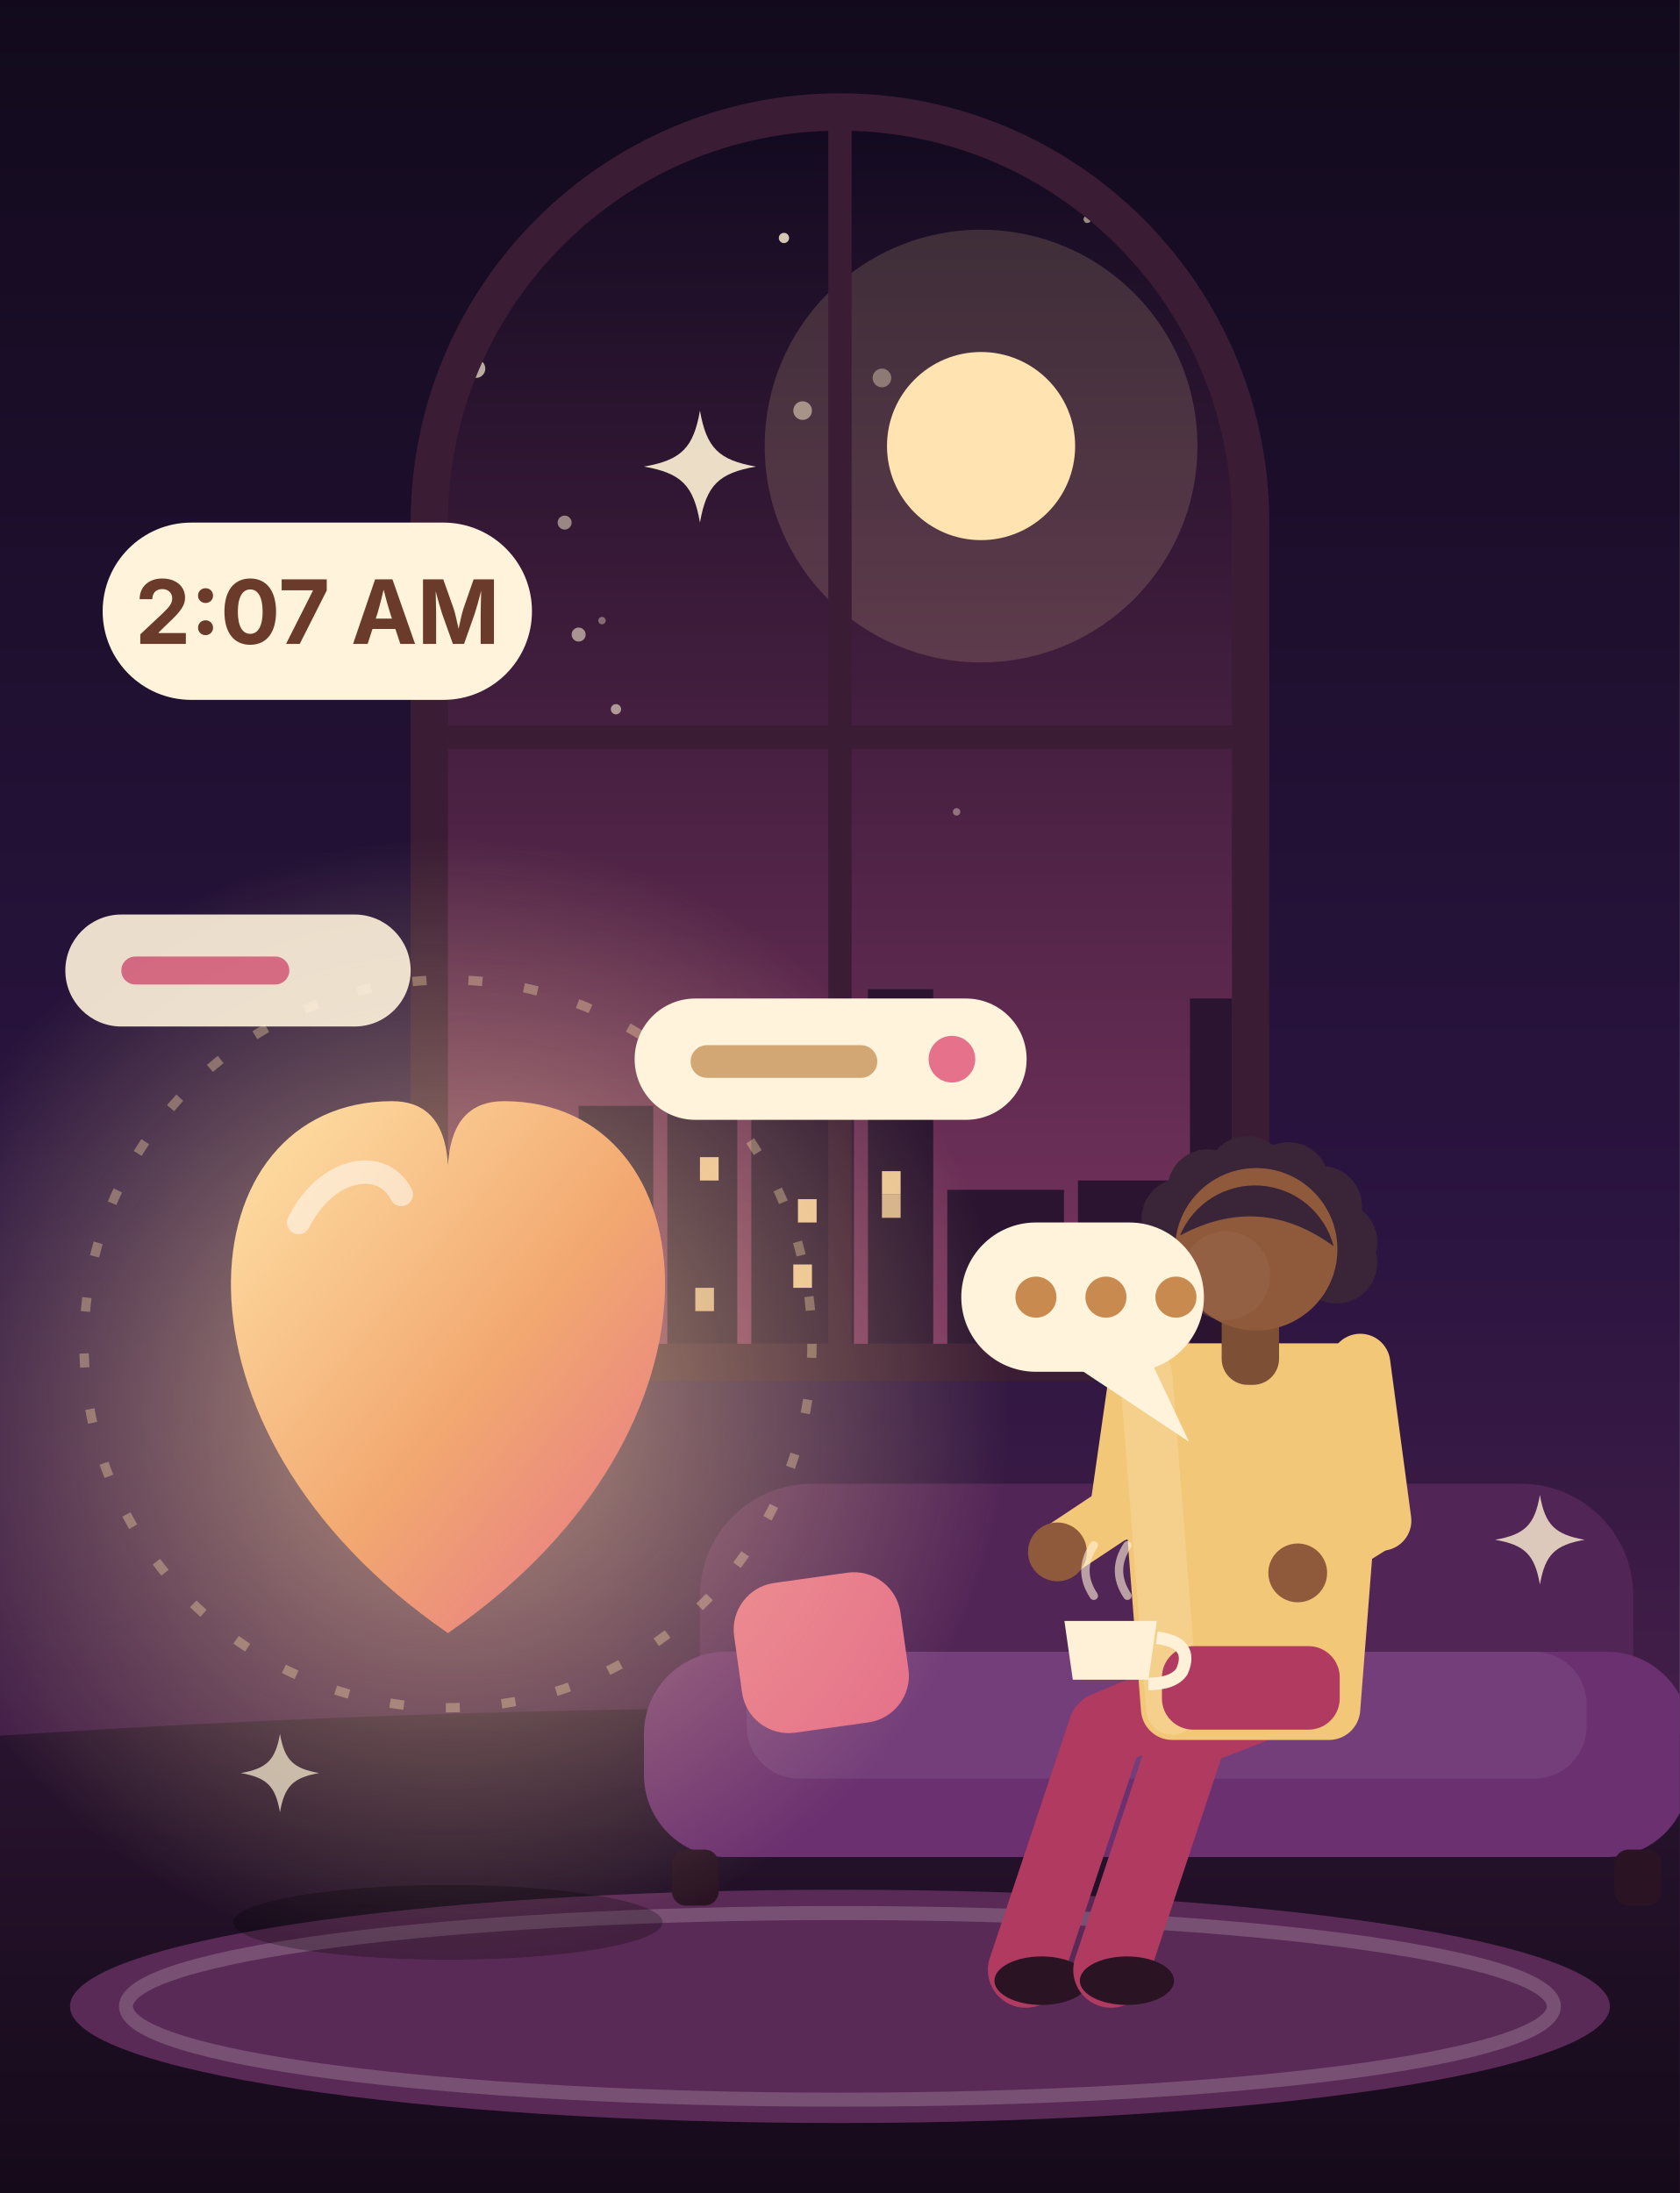
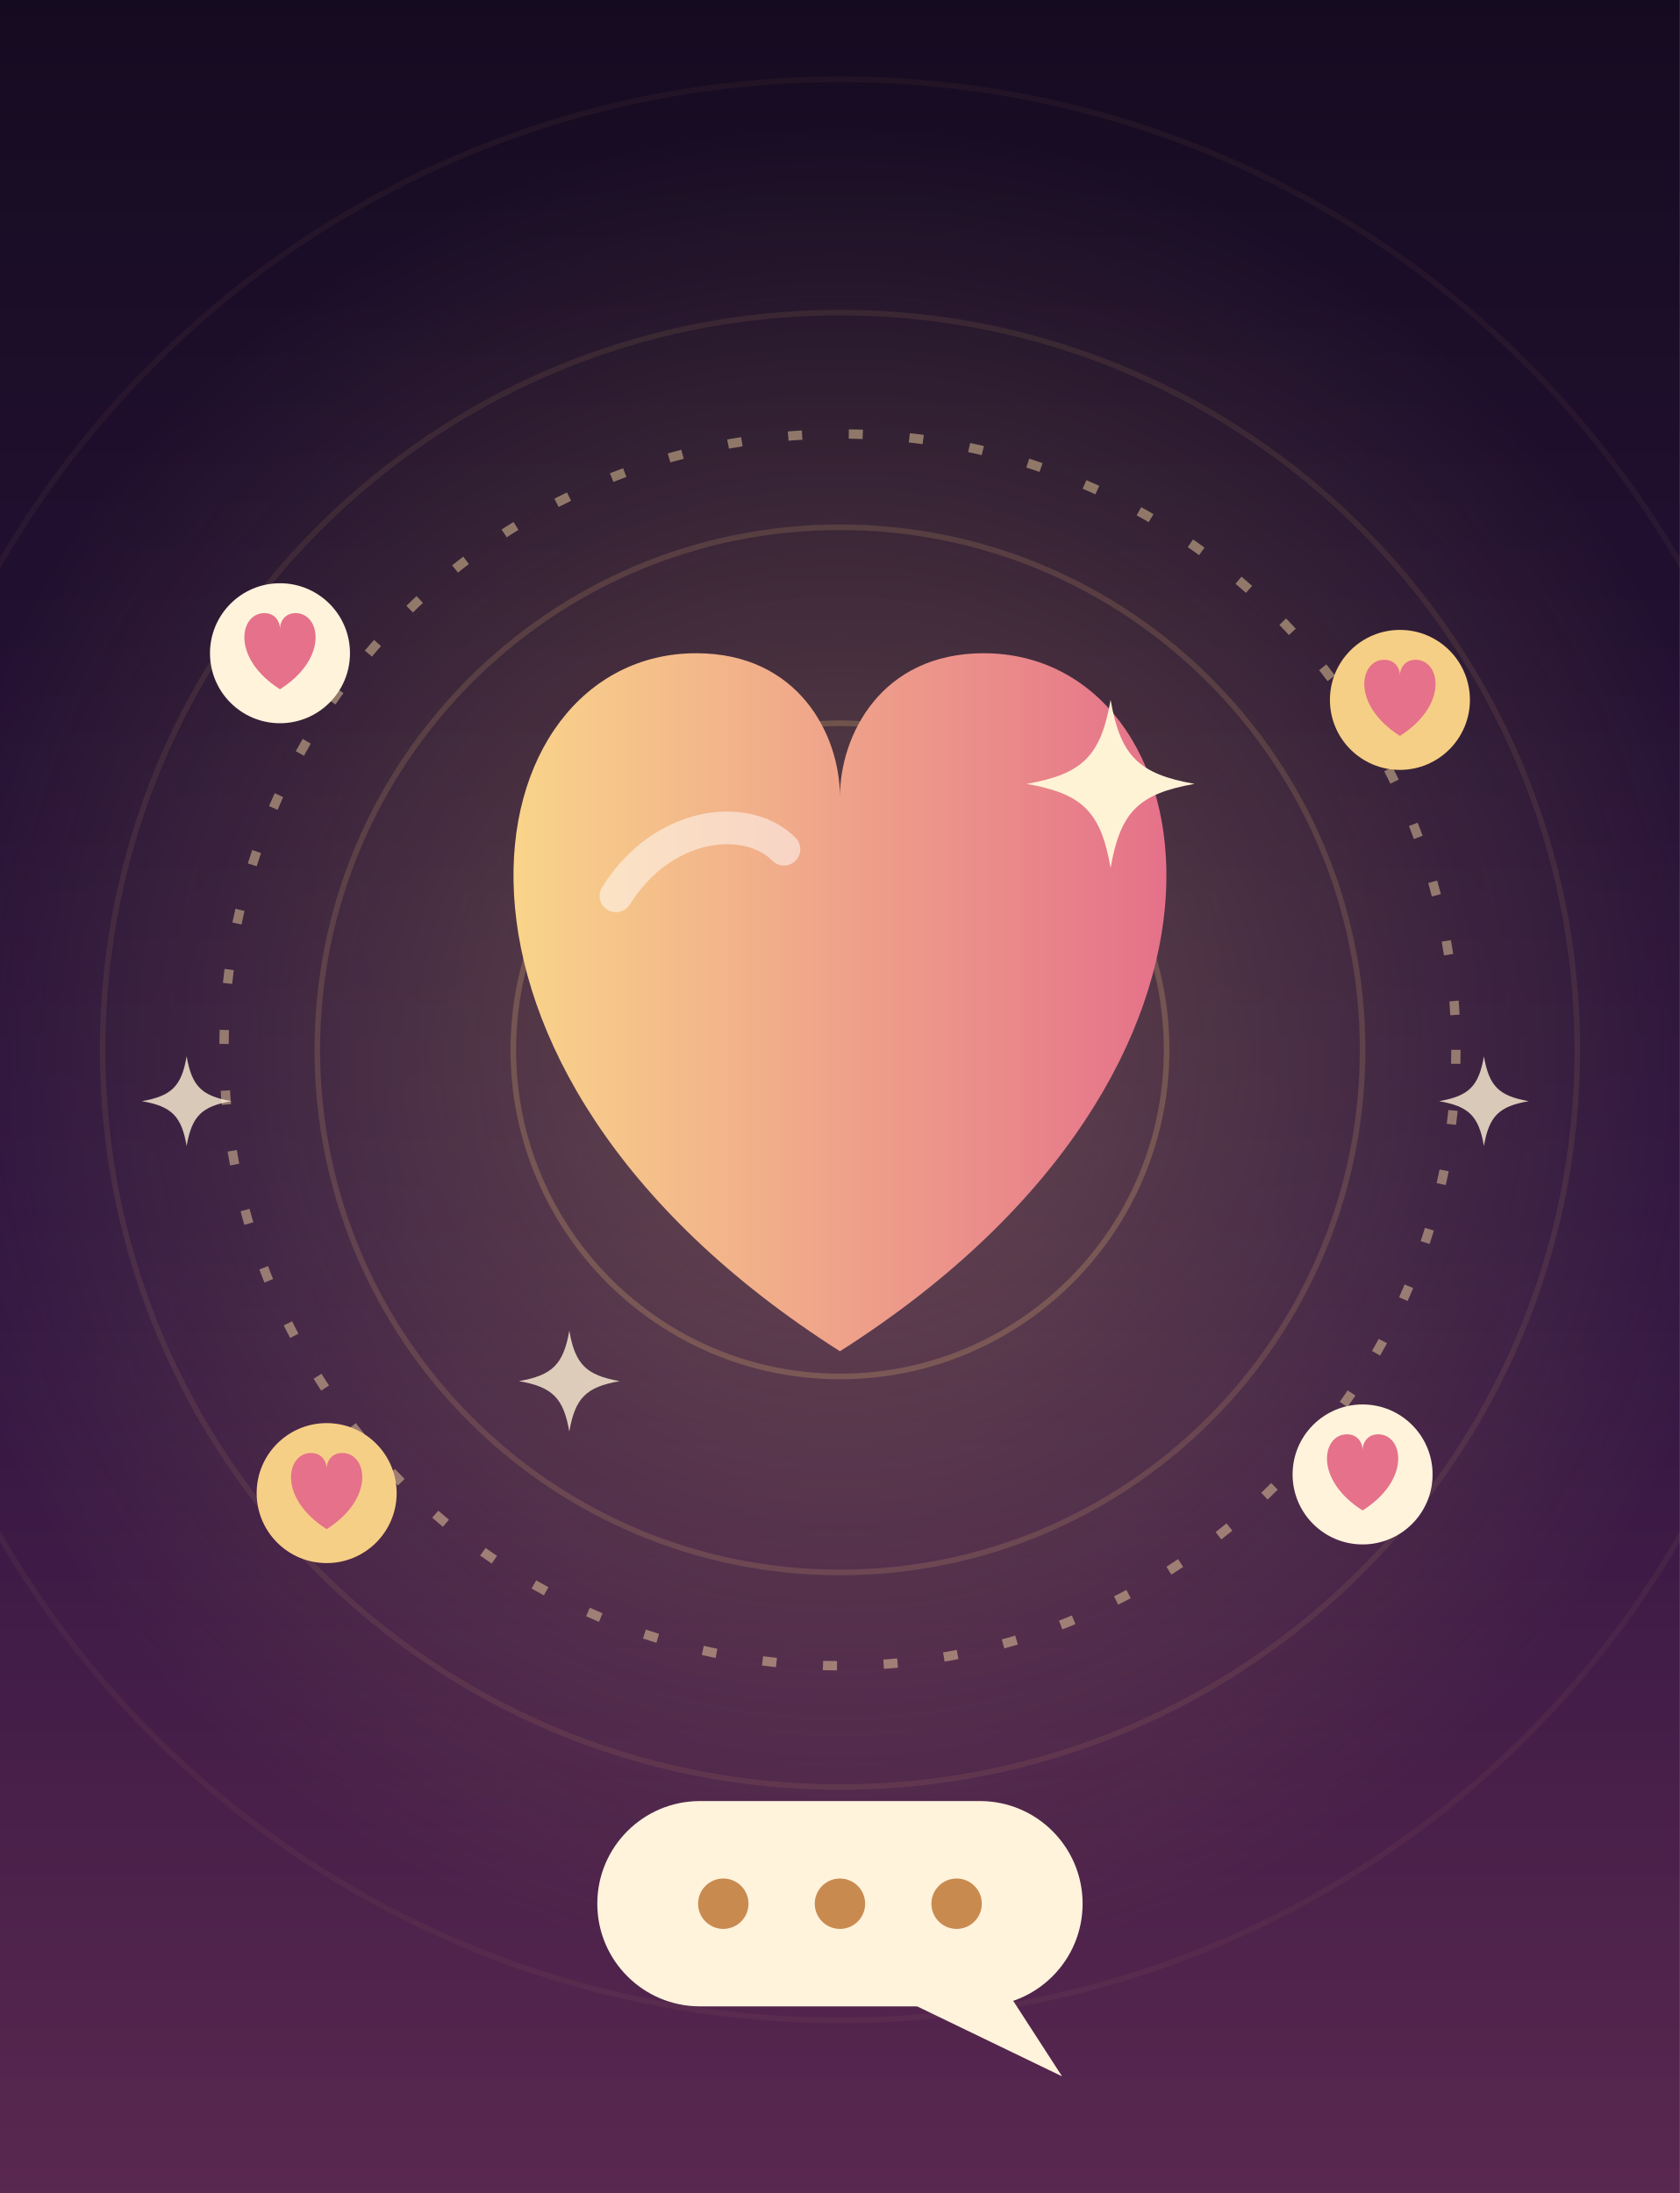
<svg xmlns="http://www.w3.org/2000/svg" viewBox="0 0 360 470" preserveAspectRatio="xMidYMid slice">
  <defs>
    <linearGradient id="cbg" x1="0" y1="0" x2="0" y2="1">
-       <stop offset="0" stop-color="#120a1c" />
-       <stop offset=".55" stop-color="#2a1440" />
+       <stop offset="0" stop-color="#150b20" />
+       <stop offset=".55" stop-color="#2e1440" />
      <stop offset="1" stop-color="#5a2850" />
    </linearGradient>
  </defs>
  <rect width="360" height="470" fill="url(#cbg)" />
-   <clipPath id="cc">
-     <path d="M96 288 V112.0 A84.0 84.0 0 0 1 264 112.0 V288Z" />
-   </clipPath>
-   <linearGradient id="cs" x1="0" y1="0" x2="0" y2="1">
-     <stop offset="0" stop-color="#120a20" />
-     <stop offset="1" stop-color="#7a3560" />
+   <radialGradient id="kg" cx="50%" cy="50%" r="50%">
+     <stop offset="0" stop-color="#f2c777" stop-opacity="0.3" />
+     <stop offset="1" stop-color="#f2c777" stop-opacity="0" />
+   </radialGradient>
+   <circle cx="180" cy="225" r="200" fill="url(#kg)" />
+   <circle cx="180" cy="225" r="70" fill="none" stroke="#f2c777" stroke-opacity="0.22" stroke-width="1.2" />
+   <circle cx="180" cy="225" r="112" fill="none" stroke="#f2c777" stroke-opacity="0.15" stroke-width="1.2" />
+   <circle cx="180" cy="225" r="158" fill="none" stroke="#f2c777" stroke-opacity="0.09" stroke-width="1.2" />
+   <circle cx="180" cy="225" r="208" fill="none" stroke="#f2c777" stroke-opacity="0.05" stroke-width="1.2" />
+   <ellipse cx="180" cy="225" rx="132" ry="132" fill="none" stroke="#ffe3a8" stroke-width="2" opacity=".45" stroke-dasharray="3 10" />
+   <circle cx="60" cy="140" r="15" fill="#fff3dc" />
+   <path d="M0 14 C-22 0 -18 -20 -7 -20 C-2 -20 0 -16 0 -13 C0 -16 2 -20 7 -20 C18 -20 22 0 0 14 Z" transform="translate(60 141) rotate(0) scale(0.48)" fill="#e5718a" opacity="1" />
+   <circle cx="300" cy="150" r="15" fill="#f6cf86" />
+   <path d="M0 14 C-22 0 -18 -20 -7 -20 C-2 -20 0 -16 0 -13 C0 -16 2 -20 7 -20 C18 -20 22 0 0 14 Z" transform="translate(300 151) rotate(0) scale(0.48)" fill="#e5718a" opacity="1" />
+   <circle cx="292" cy="316" r="15" fill="#fff3dc" />
+   <path d="M0 14 C-22 0 -18 -20 -7 -20 C-2 -20 0 -16 0 -13 C0 -16 2 -20 7 -20 C18 -20 22 0 0 14 Z" transform="translate(292 317) rotate(0) scale(0.48)" fill="#e5718a" opacity="1" />
+   <circle cx="70" cy="320" r="15" fill="#f6cf86" />
+   <path d="M0 14 C-22 0 -18 -20 -7 -20 C-2 -20 0 -16 0 -13 C0 -16 2 -20 7 -20 C18 -20 22 0 0 14 Z" transform="translate(70 321) rotate(0) scale(0.48)" fill="#e5718a" opacity="1" />
+   <linearGradient id="kh" x1="0" y1="0" x2="1" y2="0">
+     <stop offset="0" stop-color="#f9d48a" />
+     <stop offset="1" stop-color="#e5718a" />
  </linearGradient>
-   <path d="M88 296 V112.0 A92.0 92.0 0 0 1 272 112.0 V296Z" fill="#3a1c34" />
-   <g clip-path="url(#cc)">
-     <rect x="96" y="28" width="168" height="260" fill="url(#cs)" />
-     <circle cx="124" cy="136" r="1.5" fill="#fff3d6" opacity="0.56" />
-     <circle cx="132" cy="152" r="1.1" fill="#fff3d6" opacity="0.58" />
-     <circle cx="136" cy="28" r="1.5" fill="#fff3d6" opacity="0.81" />
-     <circle cx="168" cy="51" r="1.1" fill="#fff3d6" opacity="0.81" />
-     <circle cx="213" cy="96" r="2.0" fill="#fff3d6" opacity="0.64" />
-     <circle cx="102" cy="79" r="2.0" fill="#fff3d6" opacity="0.68" />
-     <circle cx="205" cy="174" r="0.8" fill="#fff3d6" opacity="0.39" />
-     <circle cx="233" cy="47" r="0.8" fill="#fff3d6" opacity="0.55" />
-     <circle cx="189" cy="81" r="2.0" fill="#fff3d6" opacity="0.38" />
-     <circle cx="208" cy="101" r="1.1" fill="#fff3d6" opacity="0.34" />
-     <circle cx="129" cy="133" r="0.8" fill="#fff3d6" opacity="0.37" />
-     <circle cx="176" cy="157" r="1.1" fill="#fff3d6" opacity="0.49" />
-     <circle cx="121" cy="112" r="1.5" fill="#fff3d6" opacity="0.50" />
-     <circle cx="172" cy="88" r="2.0" fill="#fff3d6" opacity="0.51" />
-     <circle cx="210.24" cy="95.6" r="46.368" fill="#ffd9a0" opacity=".16" />
-     <circle cx="210.24" cy="95.6" r="20.16" fill="#ffe3b0" />
-     <circle cx="220.32" cy="90.56" r="17.136" fill="#120a20" opacity=".0" />
-     <rect x="96" y="247" width="25" height="41" fill="#2a1430" />
-     <rect x="102" y="268" width="4" height="5" fill="#ffd9a0" opacity="0" />
-     <rect x="101" y="277" width="4" height="5" fill="#ffd9a0" opacity="0.8" />
-     <rect x="100" y="270" width="4" height="5" fill="#ffd9a0" opacity="0.9" />
-     <rect x="124" y="237" width="16" height="51" fill="#2a1430" />
-     <rect x="128" y="269" width="4" height="5" fill="#ffd9a0" opacity="0.9" />
-     <rect x="131" y="270" width="4" height="5" fill="#ffd9a0" opacity="0" />
-     <rect x="130" y="273" width="4" height="5" fill="#ffd9a0" opacity="0" />
-     <rect x="143" y="229" width="15" height="59" fill="#2a1430" />
-     <rect x="149" y="276" width="4" height="5" fill="#ffd9a0" opacity="0.8" />
-     <rect x="147" y="260" width="4" height="5" fill="#ffd9a0" opacity="0" />
-     <rect x="150" y="248" width="4" height="5" fill="#ffd9a0" opacity="0.9" />
-     <rect x="161" y="233" width="22" height="55" fill="#2a1430" />
-     <rect x="171" y="257" width="4" height="5" fill="#ffd9a0" opacity="0.9" />
-     <rect x="170" y="271" width="4" height="5" fill="#ffd9a0" opacity="0.9" />
-     <rect x="169" y="272" width="4" height="5" fill="#ffd9a0" opacity="0" />
-     <rect x="186" y="212" width="14" height="76" fill="#2a1430" />
-     <rect x="189" y="256" width="4" height="5" fill="#ffd9a0" opacity="0.8" />
-     <rect x="191" y="228" width="4" height="5" fill="#ffd9a0" opacity="0" />
-     <rect x="189" y="251" width="4" height="5" fill="#ffd9a0" opacity="0.9" />
-     <rect x="203" y="255" width="25" height="33" fill="#2a1430" />
-     <rect x="209" y="271" width="4" height="5" fill="#ffd9a0" opacity="0" />
-     <rect x="218" y="266" width="4" height="5" fill="#ffd9a0" opacity="0.8" />
-     <rect x="217" y="277" width="4" height="5" fill="#ffd9a0" opacity="0.9" />
-     <rect x="231" y="253" width="20" height="35" fill="#2a1430" />
-     <rect x="238" y="272" width="4" height="5" fill="#ffd9a0" opacity="0" />
-     <rect x="243" y="272" width="4" height="5" fill="#ffd9a0" opacity="0.8" />
-     <rect x="237" y="276" width="4" height="5" fill="#ffd9a0" opacity="0.9" />
-     <rect x="255" y="214" width="25" height="74" fill="#2a1430" />
-     <rect x="267" y="240" width="4" height="5" fill="#ffd9a0" opacity="0.8" />
-     <rect x="266" y="261" width="4" height="5" fill="#ffd9a0" opacity="0" />
-     <rect x="260" y="221" width="4" height="5" fill="#ffd9a0" opacity="0" />
+   <g transform="translate(180 228)">
+     <path d="M0 14 C-22 0 -18 -20 -7 -20 C-2 -20 0 -16 0 -13 C0 -16 2 -20 7 -20 C18 -20 22 0 0 14 Z" transform="scale(4.4)" fill="url(#kh)" />
+     <path d="M-40 -34 C-30 -50 -12 -52 -4 -44" stroke="#fff" stroke-opacity=".5" stroke-width="7" fill="none" stroke-linecap="round" transform="translate(-8 -2)" />
  </g>
-   <path d="M180.0 28 V288" stroke="#3a1c34" stroke-width="5" />
-   <path d="M96 158.0 H264" stroke="#3a1c34" stroke-width="5" />
-   <linearGradient id="cfl" x1="0" y1="0" x2="0" y2="1">
-     <stop offset="0" stop-color="#2a1430" />
-     <stop offset="1" stop-color="#150a1a" />
-   </linearGradient>
-   <path d="M0 372 Q180 360 360 372 V470 H0Z" fill="url(#cfl)" />
-   <ellipse cx="180" cy="430" rx="165.0" ry="25.0" fill="#5a2a56" />
-   <ellipse cx="180" cy="430" rx="153.0" ry="20.0" fill="none" stroke="#fff" stroke-opacity=".18" stroke-width="3" />
-   <rect x="150" y="318" width="200" height="64.0" rx="24.0" fill="#522557" />
-   <rect x="138" y="354.0" width="224" height="44.0" rx="17.6" fill="#6a3070" />
-   <rect x="160" y="354.0" width="180" height="27.2" rx="11.2" fill="#7b4881" opacity=".55" />
-   <rect x="144" y="396.4" width="10" height="12" rx="3" fill="#2a1424" />
-   <rect x="346" y="396.4" width="10" height="12" rx="3" fill="#2a1424" />
-   <rect x="158" y="338" width="36" height="32.4" rx="10.08" fill="#e5718a" transform="rotate(-8 176.0 354.2)" />
-   <g transform="translate(268 364) scale(1 1) translate(-268 -364)">
-     <g transform="rotate(0 268 364)">
-       <g transform="rotate(4 268 285.0)">
-         <circle cx="251.7" cy="262.3" r="8.7" fill="#3a2438" />
-         <circle cx="256.8" cy="255.7" r="8.7" fill="#3a2438" />
-         <circle cx="265.0" cy="252.3" r="8.7" fill="#3a2438" />
-         <circle cx="273.9" cy="253.0" r="8.7" fill="#3a2438" />
-         <circle cx="281.3" cy="257.6" r="8.7" fill="#3a2438" />
-         <circle cx="285.1" cy="265.0" r="8.7" fill="#3a2438" />
-         <circle cx="250.6" cy="269.4" r="8.7" fill="#3a2438" />
-         <circle cx="285.4" cy="269.4" r="8.7" fill="#3a2438" />
-       </g>
-       <path d="M257.9 361.8 L237.0 370.7 L219.8 422.2" stroke="#b03a60" stroke-width="16.2" fill="none" stroke-linecap="round" stroke-linejoin="round" />
-       <ellipse cx="223.2" cy="424.5" rx="10.1" ry="5.2" fill="#2a1424" />
-       <path d="M278.1 361.8 L255.2 370.7 L238.1 422.2" stroke="#b03a60" stroke-width="16.2" fill="none" stroke-linecap="round" stroke-linejoin="round" />
-       <ellipse cx="241.5" cy="424.5" rx="10.1" ry="5.2" fill="#2a1424" />
-       <path d="M244.5 292.3 L240.0 323.7" stroke="#f2c777" stroke-width="12.9" fill="none" stroke-linecap="round" stroke-linejoin="round" />
-       <path d="M240.0 323.7 L226.6 332.6" stroke="#f2c777" stroke-width="11.8" fill="none" stroke-linecap="round" stroke-linejoin="round" />
-       <circle cx="226.6" cy="332.6" r="6.3" fill="#8f5a3c" />
-       <path d="M245.6 294.6 L290.4 294.6 L284.8 366.2 L251.2 366.2Z" fill="#f2c777" stroke="#f2c777" stroke-width="13.4" stroke-linejoin="round" />
-       <path d="M245.6 294.6 L251.2 366.2" stroke="#fff" stroke-opacity=".16" stroke-width="11.2" stroke-linecap="round" />
-       <rect x="249.0" y="352.8" width="38.1" height="17.9" rx="6.7" fill="#b03a60" />
-       <path d="M291.5 292.3 L296.0 325.9" stroke="#f2c777" stroke-width="12.9" fill="none" stroke-linecap="round" stroke-linejoin="round" />
-       <path d="M296.0 325.9 L278.1 337.1" stroke="#f2c777" stroke-width="11.8" fill="none" stroke-linecap="round" stroke-linejoin="round" />
-       <circle cx="278.1" cy="337.1" r="6.3" fill="#8f5a3c" />
-       <rect x="261.8" y="276.6" width="12.3" height="20.2" rx="5.6" fill="#7d4f34" />
-       <g transform="rotate(4 268 285.0)">
-         <circle cx="268" cy="267.7" r="17.4" fill="#8f5a3c" />
-         <circle cx="261.9" cy="273.8" r="9.5" fill="#9a6a4f" opacity=".35" />
-         <path d="M251.5 265.9 A17.4 17.4 0 0 1 284.5 265.9 Q268.0 255.5 251.5 265.9Z" fill="#3a2438" />
-       </g>
-     </g>
-   </g>
-   <path d="M228.1 347.4 H247.9 L246.1 360 H229.9Z" fill="#fff0d8" />
-   <path d="M247.9 351.0 q8.1 1 5.4 7.2 q-1.8 2.7 -7.2 2.7" stroke="#fff0d8" stroke-width="2.7" fill="none" />
-   <path d="M234.4 342.0 q-3.6 -5.4 0 -10.8 M241.6 342.0 q-3.6 -5.4 0 -10.8" stroke="#fff0d8" stroke-width="1.8" fill="none" stroke-linecap="round" opacity=".6" />
-   <circle cx="96" cy="300" r="120" fill="url(#cglow)" />
-   <defs>
-     <radialGradient id="cglow" cx="50%" cy="50%" r="50%">
-       <stop offset="0" stop-color="#ffd9a0" stop-opacity=".65" />
-       <stop offset="1" stop-color="#ffd9a0" stop-opacity="0" />
-     </radialGradient>
-     <linearGradient id="chg" x1="0" y1="0" x2="1" y2="1">
-       <stop offset="0" stop-color="#ffe3a8" />
-       <stop offset=".55" stop-color="#f2a870" />
-       <stop offset="1" stop-color="#e5718a" />
-     </linearGradient>
-   </defs>
-   <ellipse cx="96" cy="412" rx="46" ry="8" fill="#000" opacity=".25" />
-   <path d="M96 350 C32 306 40 236 84 236 C98 236 96 252 96 258 C96 252 94 236 108 236 C152 236 160 306 96 350Z" fill="url(#chg)" />
-   <path d="M64 262 C70 250 82 248 86 256" stroke="#fff" stroke-opacity=".5" stroke-width="5" fill="none" stroke-linecap="round" />
-   <circle cx="96" cy="288" r="78" fill="none" stroke="#ffe3a8" stroke-width="2" opacity=".35" stroke-dasharray="3 9" />
-   <g>
-     <rect x="136" y="214" width="84" height="26" rx="13" fill="#fff3dc" />
-     <rect x="148" y="224" width="40" height="7" rx="3.5" fill="#d2a773" />
-     <circle cx="204" cy="227" r="5" fill="#e5718a" />
-   </g>
-   <g opacity=".9">
-     <rect x="14" y="196" width="74" height="24" rx="12" fill="#fff3dc" />
-     <rect x="26" y="205" width="36" height="6" rx="3" fill="#e5718a" />
-   </g>
-   <rect x="206" y="262" width="52" height="32" rx="16.0" fill="#fff3dc" />
-   <path d="M246.8 292 L254.8 309 L229.2 292Z" fill="#fff3dc" />
-   <circle cx="222" cy="278" r="4.4" fill="#c98a50" />
-   <circle cx="237" cy="278" r="4.4" fill="#c98a50" />
-   <circle cx="252" cy="278" r="4.4" fill="#c98a50" />
-   <rect x="26" y="410" width="0" height="0" />
-   <g>
-     <rect x="22" y="112" width="92" height="38" rx="19" fill="#fff3dc" />
-     <text x="68" y="138" font-family="Inter,Arial,sans-serif" font-weight="700" font-size="19" fill="#6a3a2a" text-anchor="middle">2:07 AM</text>
-   </g>
-   <path d="M0-12C1.4-4 4-1.4 12 0 4 1.4 1.4 4 0 12-1.4 4-4 1.4-12 0-4-1.4-1.4-4 0-12Z" transform="translate(150 100) scale(1)" fill="#fff3d6" opacity="0.9" />
-   <path d="M0-12C1.4-4 4-1.4 12 0 4 1.4 1.4 4 0 12-1.4 4-4 1.4-12 0-4-1.4-1.4-4 0-12Z" transform="translate(330 330) scale(0.8)" fill="#fff3d6" opacity="0.8" />
-   <path d="M0-12C1.4-4 4-1.4 12 0 4 1.4 1.4 4 0 12-1.4 4-4 1.4-12 0-4-1.4-1.4-4 0-12Z" transform="translate(60 380) scale(0.7)" fill="#fff3d6" opacity="0.7" />
+   <path d="M0-12C1.4-4 4-1.4 12 0 4 1.4 1.4 4 0 12-1.4 4-4 1.4-12 0-4-1.4-1.4-4 0-12Z" transform="translate(238 168) scale(1.5)" fill="#fff3d6" opacity="1" />
+   <path d="M0-12C1.4-4 4-1.4 12 0 4 1.4 1.4 4 0 12-1.4 4-4 1.4-12 0-4-1.4-1.4-4 0-12Z" transform="translate(122 296) scale(0.9)" fill="#fff3d6" opacity="0.8" />
+   <path d="M0-12C1.4-4 4-1.4 12 0 4 1.4 1.4 4 0 12-1.4 4-4 1.4-12 0-4-1.4-1.4-4 0-12Z" transform="translate(318 236) scale(0.8)" fill="#fff3d6" opacity="0.8" />
+   <path d="M0-12C1.4-4 4-1.4 12 0 4 1.4 1.4 4 0 12-1.4 4-4 1.4-12 0-4-1.4-1.4-4 0-12Z" transform="translate(40 236) scale(0.8)" fill="#fff3d6" opacity="0.8" />
+   <rect x="128" y="386" width="104" height="44" rx="22" fill="#fff3dc" />
+   <path d="M216.6 428 L227.6 445 L192.4 428Z" fill="#fff3dc" />
+   <circle cx="155" cy="408" r="5.4" fill="#c98a50" />
+   <circle cx="180" cy="408" r="5.4" fill="#c98a50" />
+   <circle cx="205" cy="408" r="5.4" fill="#c98a50" />
</svg>
